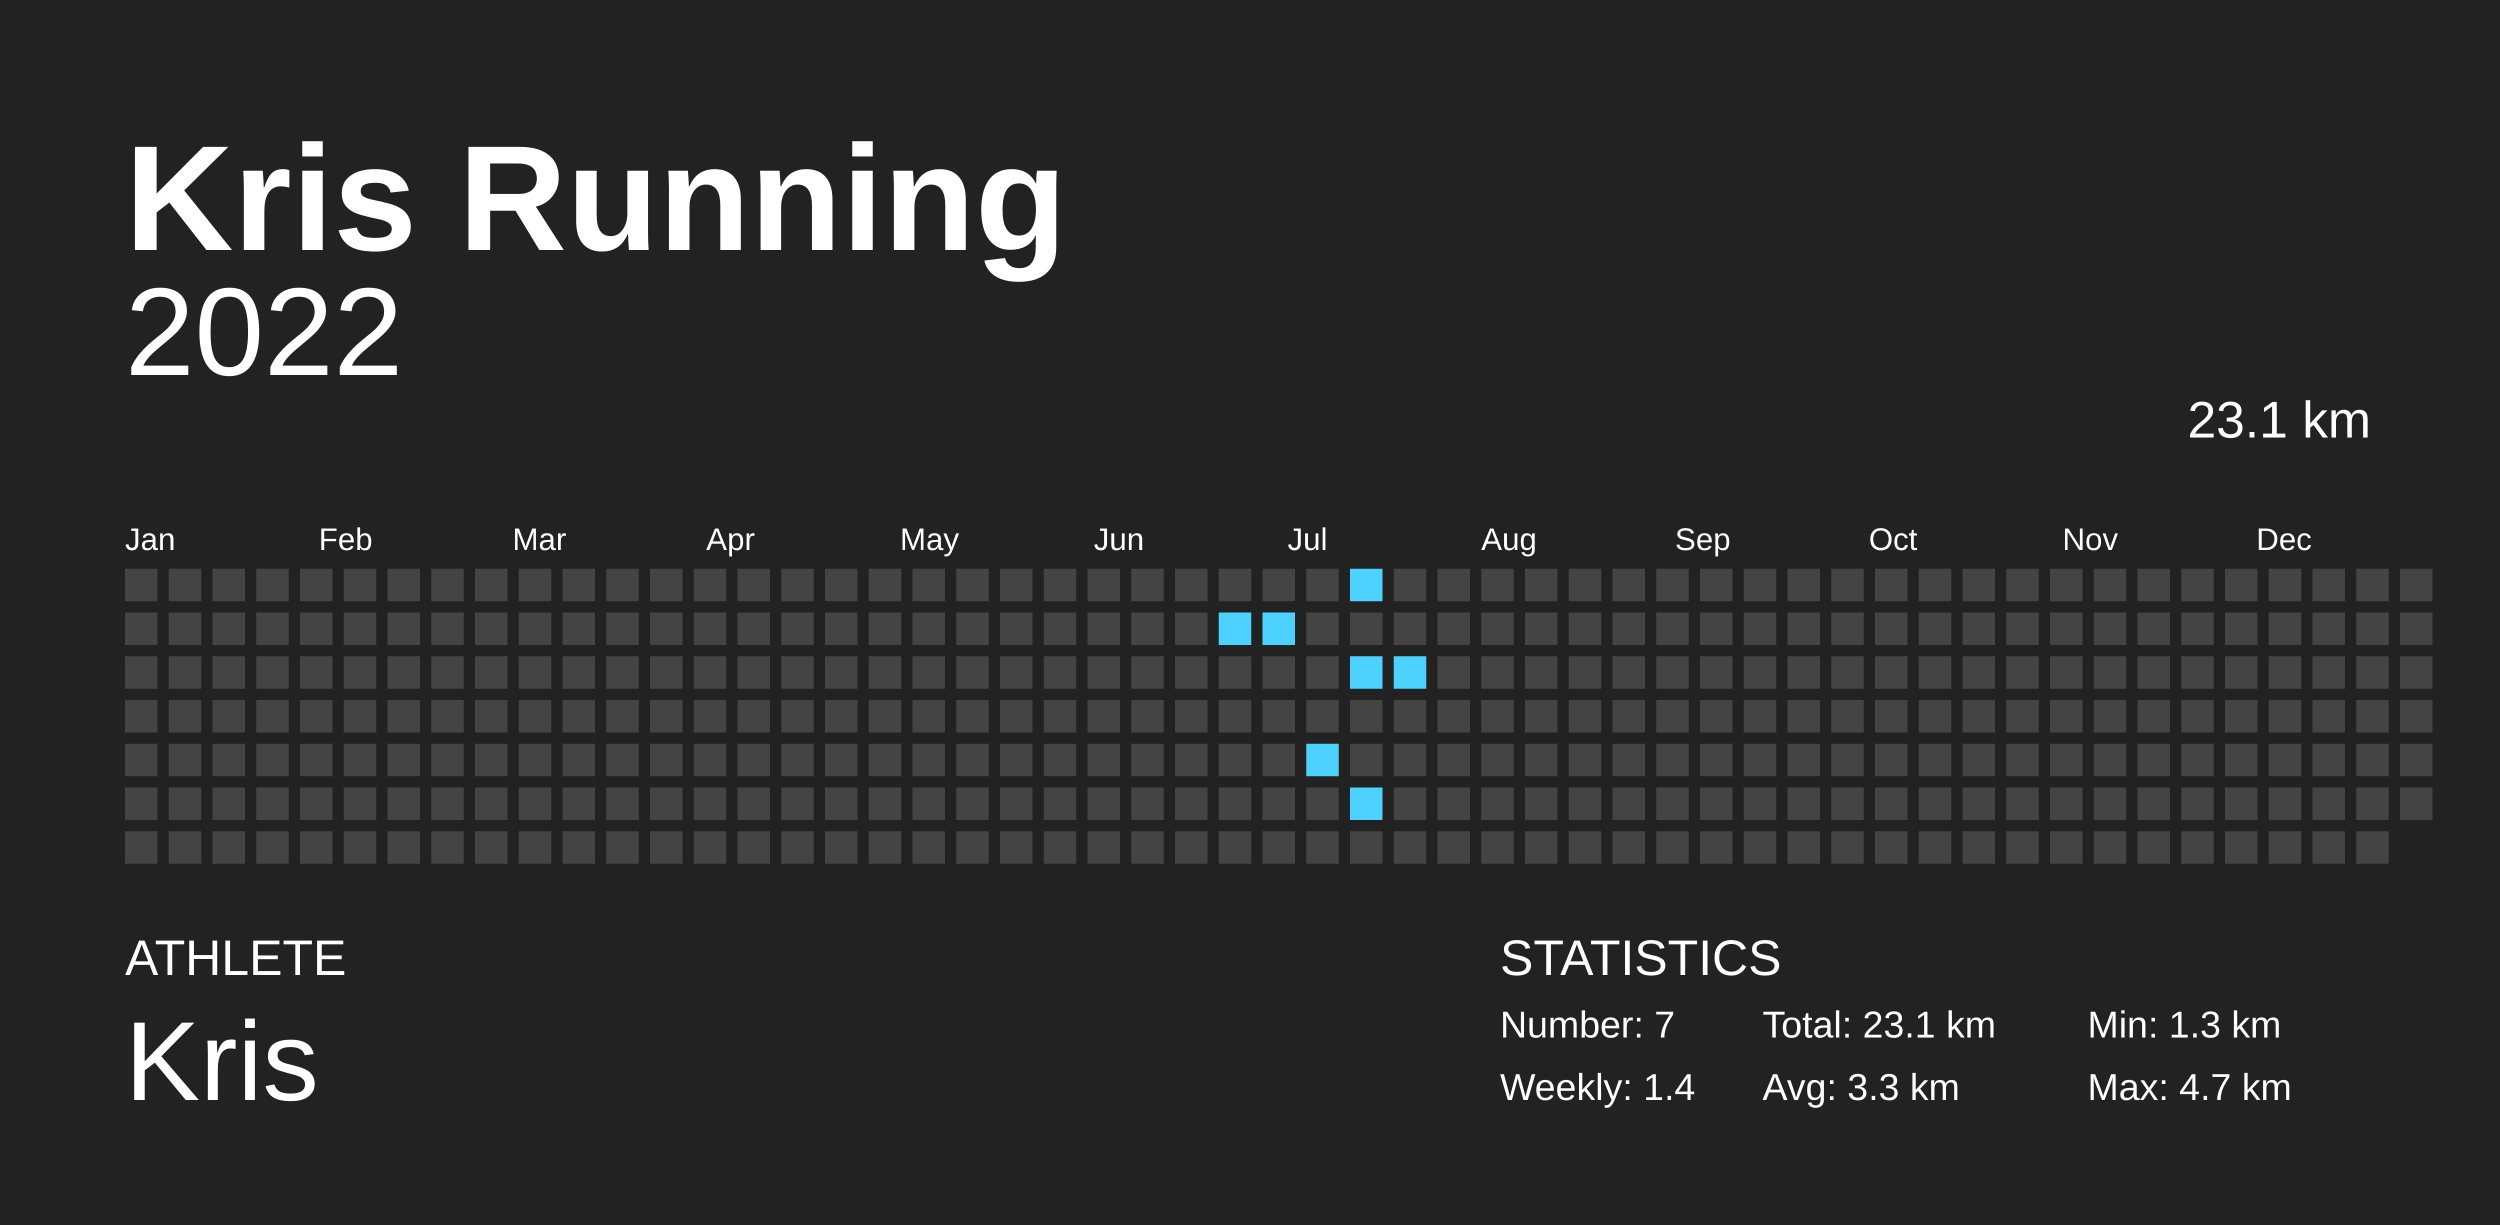
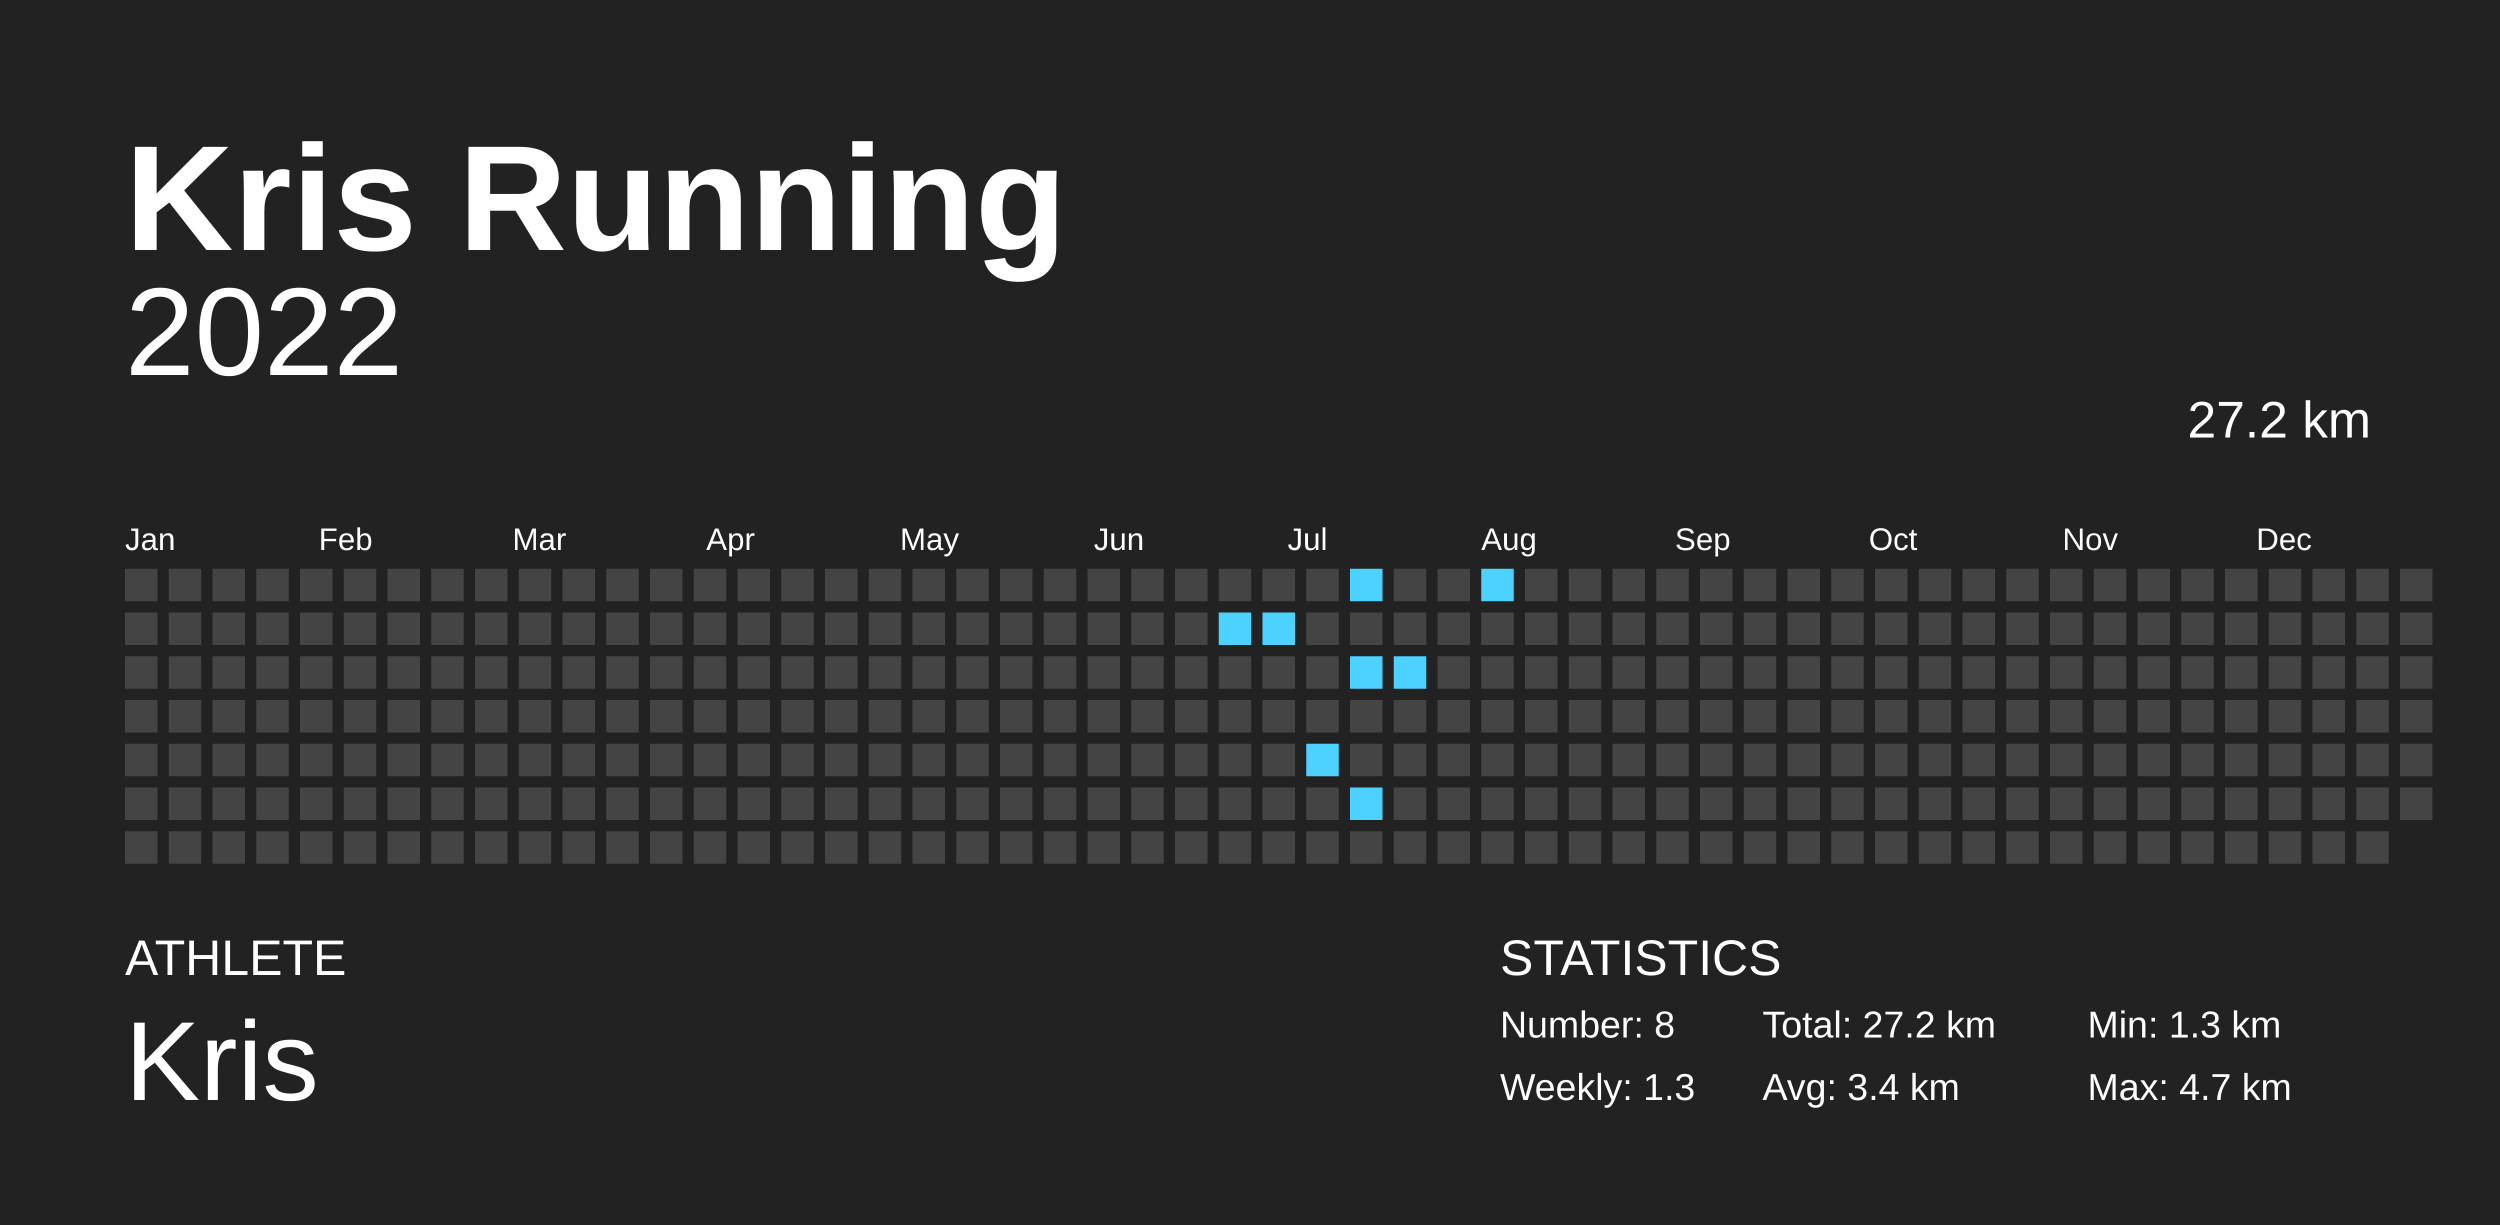
<svg xmlns="http://www.w3.org/2000/svg" baseProfile="full" height="98mm" version="1.1" viewBox="0,0,200,98" width="200mm">
  <defs />
  <rect fill="#222222" height="98" width="200" x="0" y="0" />
  <text fill="#FFFFFF" style="font-size:12px; font-family:Arial; font-weight:bold;" x="10" y="20">Kris Running</text>
  <text fill="#FFFFFF" style="font-size:4px; font-family:Arial" x="10" y="78">ATHLETE</text>
  <text fill="#FFFFFF" style="font-size:9px; font-family:Arial" x="10" y="88">Kris</text>
  <text fill="#FFFFFF" style="font-size:4px; font-family:Arial" x="120" y="78">STATISTICS</text>
-   <text fill="#FFFFFF" style="font-size:3px; font-family:Arial" x="120" y="83">Number: 7</text>
-   <text fill="#FFFFFF" style="font-size:3px; font-family:Arial" x="120" y="88">Weekly: 1.4</text>
-   <text fill="#FFFFFF" style="font-size:3px; font-family:Arial" x="141" y="83">Total: 23.1 km</text>
-   <text fill="#FFFFFF" style="font-size:3px; font-family:Arial" x="141" y="88">Avg: 3.3 km</text>
+   <text fill="#FFFFFF" style="font-size:3px; font-family:Arial" x="120" y="83">Number: 8</text>
+   <text fill="#FFFFFF" style="font-size:3px; font-family:Arial" x="120" y="88">Weekly: 1.3</text>
+   <text fill="#FFFFFF" style="font-size:3px; font-family:Arial" x="141" y="83">Total: 27.2 km</text>
+   <text fill="#FFFFFF" style="font-size:3px; font-family:Arial" x="141" y="88">Avg: 3.4 km</text>
  <text fill="#FFFFFF" style="font-size:3px; font-family:Arial" x="167" y="83">Min: 1.3 km</text>
  <text fill="#FFFFFF" style="font-size:3px; font-family:Arial" x="167" y="88">Max: 4.7 km</text>
  <text alignment-baseline="hanging" fill="#FFFFFF" style="font-size:10.0px; font-family:Arial;" x="10" y="30">2022</text>
-   <text alignment-baseline="hanging" fill="#FFFFFF" style="font-size:4.125px; font-family:Arial;" x="175" y="35">23.1 km</text>
+   <text alignment-baseline="hanging" fill="#FFFFFF" style="font-size:4.125px; font-family:Arial;" x="175" y="35">27.2 km</text>
  <text fill="#FFFFFF" style="font-size:2.5px; font-family:Arial" x="10.0" y="44">Jan</text>
  <text fill="#FFFFFF" style="font-size:2.5px; font-family:Arial" x="25.5" y="44">Feb</text>
  <text fill="#FFFFFF" style="font-size:2.5px; font-family:Arial" x="41.0" y="44">Mar</text>
  <text fill="#FFFFFF" style="font-size:2.5px; font-family:Arial" x="56.5" y="44">Apr</text>
  <text fill="#FFFFFF" style="font-size:2.5px; font-family:Arial" x="72.0" y="44">May</text>
  <text fill="#FFFFFF" style="font-size:2.5px; font-family:Arial" x="87.5" y="44">Jun</text>
  <text fill="#FFFFFF" style="font-size:2.5px; font-family:Arial" x="103.0" y="44">Jul</text>
  <text fill="#FFFFFF" style="font-size:2.5px; font-family:Arial" x="118.5" y="44">Aug</text>
  <text fill="#FFFFFF" style="font-size:2.5px; font-family:Arial" x="134.0" y="44">Sep</text>
  <text fill="#FFFFFF" style="font-size:2.5px; font-family:Arial" x="149.5" y="44">Oct</text>
  <text fill="#FFFFFF" style="font-size:2.5px; font-family:Arial" x="165.0" y="44">Nov</text>
  <text fill="#FFFFFF" style="font-size:2.5px; font-family:Arial" x="180.5" y="44">Dec</text>
  <rect fill="#444444" height="2.6" width="2.6" x="10.0" y="45.5" />
  <rect fill="#444444" height="2.6" width="2.6" x="10.0" y="49.0" />
  <rect fill="#444444" height="2.6" width="2.6" x="10.0" y="52.5" />
  <rect fill="#444444" height="2.6" width="2.6" x="10.0" y="56.0" />
  <rect fill="#444444" height="2.6" width="2.6" x="10.0" y="59.5" />
  <rect fill="#444444" height="2.6" width="2.6" x="10.0" y="63.0" />
  <rect fill="#444444" height="2.6" width="2.6" x="10.0" y="66.5" />
  <rect fill="#444444" height="2.6" width="2.6" x="13.5" y="45.5" />
  <rect fill="#444444" height="2.6" width="2.6" x="13.5" y="49.0" />
  <rect fill="#444444" height="2.6" width="2.6" x="13.5" y="52.5" />
  <rect fill="#444444" height="2.6" width="2.6" x="13.5" y="56.0" />
  <rect fill="#444444" height="2.6" width="2.6" x="13.5" y="59.5" />
  <rect fill="#444444" height="2.6" width="2.6" x="13.5" y="63.0" />
  <rect fill="#444444" height="2.6" width="2.6" x="13.5" y="66.5" />
  <rect fill="#444444" height="2.6" width="2.6" x="17.0" y="45.5" />
  <rect fill="#444444" height="2.6" width="2.6" x="17.0" y="49.0" />
  <rect fill="#444444" height="2.6" width="2.6" x="17.0" y="52.5" />
  <rect fill="#444444" height="2.6" width="2.6" x="17.0" y="56.0" />
  <rect fill="#444444" height="2.6" width="2.6" x="17.0" y="59.5" />
  <rect fill="#444444" height="2.6" width="2.6" x="17.0" y="63.0" />
  <rect fill="#444444" height="2.6" width="2.6" x="17.0" y="66.5" />
  <rect fill="#444444" height="2.6" width="2.6" x="20.5" y="45.5" />
  <rect fill="#444444" height="2.6" width="2.6" x="20.5" y="49.0" />
  <rect fill="#444444" height="2.6" width="2.6" x="20.5" y="52.5" />
  <rect fill="#444444" height="2.6" width="2.6" x="20.5" y="56.0" />
  <rect fill="#444444" height="2.6" width="2.6" x="20.5" y="59.5" />
  <rect fill="#444444" height="2.6" width="2.6" x="20.5" y="63.0" />
  <rect fill="#444444" height="2.6" width="2.6" x="20.5" y="66.5" />
  <rect fill="#444444" height="2.6" width="2.6" x="24.0" y="45.5" />
  <rect fill="#444444" height="2.6" width="2.6" x="24.0" y="49.0" />
  <rect fill="#444444" height="2.6" width="2.6" x="24.0" y="52.5" />
  <rect fill="#444444" height="2.6" width="2.6" x="24.0" y="56.0" />
  <rect fill="#444444" height="2.6" width="2.6" x="24.0" y="59.5" />
  <rect fill="#444444" height="2.6" width="2.6" x="24.0" y="63.0" />
  <rect fill="#444444" height="2.6" width="2.6" x="24.0" y="66.5" />
  <rect fill="#444444" height="2.6" width="2.6" x="27.5" y="45.5" />
  <rect fill="#444444" height="2.6" width="2.6" x="27.5" y="49.0" />
  <rect fill="#444444" height="2.6" width="2.6" x="27.5" y="52.5" />
  <rect fill="#444444" height="2.6" width="2.6" x="27.5" y="56.0" />
  <rect fill="#444444" height="2.6" width="2.6" x="27.5" y="59.5" />
  <rect fill="#444444" height="2.6" width="2.6" x="27.5" y="63.0" />
  <rect fill="#444444" height="2.6" width="2.6" x="27.5" y="66.5" />
  <rect fill="#444444" height="2.6" width="2.6" x="31.0" y="45.5" />
  <rect fill="#444444" height="2.6" width="2.6" x="31.0" y="49.0" />
  <rect fill="#444444" height="2.6" width="2.6" x="31.0" y="52.5" />
  <rect fill="#444444" height="2.6" width="2.6" x="31.0" y="56.0" />
  <rect fill="#444444" height="2.6" width="2.6" x="31.0" y="59.5" />
  <rect fill="#444444" height="2.6" width="2.6" x="31.0" y="63.0" />
  <rect fill="#444444" height="2.6" width="2.6" x="31.0" y="66.5" />
  <rect fill="#444444" height="2.6" width="2.6" x="34.5" y="45.5" />
  <rect fill="#444444" height="2.6" width="2.6" x="34.5" y="49.0" />
  <rect fill="#444444" height="2.6" width="2.6" x="34.5" y="52.5" />
  <rect fill="#444444" height="2.6" width="2.6" x="34.5" y="56.0" />
  <rect fill="#444444" height="2.6" width="2.6" x="34.5" y="59.5" />
  <rect fill="#444444" height="2.6" width="2.6" x="34.5" y="63.0" />
  <rect fill="#444444" height="2.6" width="2.6" x="34.5" y="66.5" />
  <rect fill="#444444" height="2.6" width="2.6" x="38.0" y="45.5" />
  <rect fill="#444444" height="2.6" width="2.6" x="38.0" y="49.0" />
  <rect fill="#444444" height="2.6" width="2.6" x="38.0" y="52.5" />
  <rect fill="#444444" height="2.6" width="2.6" x="38.0" y="56.0" />
  <rect fill="#444444" height="2.6" width="2.6" x="38.0" y="59.5" />
  <rect fill="#444444" height="2.6" width="2.6" x="38.0" y="63.0" />
  <rect fill="#444444" height="2.6" width="2.6" x="38.0" y="66.5" />
  <rect fill="#444444" height="2.6" width="2.6" x="41.5" y="45.5" />
  <rect fill="#444444" height="2.6" width="2.6" x="41.5" y="49.0" />
  <rect fill="#444444" height="2.6" width="2.6" x="41.5" y="52.5" />
  <rect fill="#444444" height="2.6" width="2.6" x="41.5" y="56.0" />
  <rect fill="#444444" height="2.6" width="2.6" x="41.5" y="59.5" />
  <rect fill="#444444" height="2.6" width="2.6" x="41.5" y="63.0" />
  <rect fill="#444444" height="2.6" width="2.6" x="41.5" y="66.5" />
  <rect fill="#444444" height="2.6" width="2.6" x="45.0" y="45.5" />
  <rect fill="#444444" height="2.6" width="2.6" x="45.0" y="49.0" />
  <rect fill="#444444" height="2.6" width="2.6" x="45.0" y="52.5" />
  <rect fill="#444444" height="2.6" width="2.6" x="45.0" y="56.0" />
  <rect fill="#444444" height="2.6" width="2.6" x="45.0" y="59.5" />
  <rect fill="#444444" height="2.6" width="2.6" x="45.0" y="63.0" />
  <rect fill="#444444" height="2.6" width="2.6" x="45.0" y="66.5" />
  <rect fill="#444444" height="2.6" width="2.6" x="48.5" y="45.5" />
  <rect fill="#444444" height="2.6" width="2.6" x="48.5" y="49.0" />
  <rect fill="#444444" height="2.6" width="2.6" x="48.5" y="52.5" />
  <rect fill="#444444" height="2.6" width="2.6" x="48.5" y="56.0" />
  <rect fill="#444444" height="2.6" width="2.6" x="48.5" y="59.5" />
  <rect fill="#444444" height="2.6" width="2.6" x="48.5" y="63.0" />
  <rect fill="#444444" height="2.6" width="2.6" x="48.5" y="66.5" />
  <rect fill="#444444" height="2.6" width="2.6" x="52.0" y="45.5" />
  <rect fill="#444444" height="2.6" width="2.6" x="52.0" y="49.0" />
  <rect fill="#444444" height="2.6" width="2.6" x="52.0" y="52.5" />
  <rect fill="#444444" height="2.6" width="2.6" x="52.0" y="56.0" />
  <rect fill="#444444" height="2.6" width="2.6" x="52.0" y="59.5" />
  <rect fill="#444444" height="2.6" width="2.6" x="52.0" y="63.0" />
  <rect fill="#444444" height="2.6" width="2.6" x="52.0" y="66.5" />
  <rect fill="#444444" height="2.6" width="2.6" x="55.5" y="45.5" />
  <rect fill="#444444" height="2.6" width="2.6" x="55.5" y="49.0" />
  <rect fill="#444444" height="2.6" width="2.6" x="55.5" y="52.5" />
  <rect fill="#444444" height="2.6" width="2.6" x="55.5" y="56.0" />
  <rect fill="#444444" height="2.6" width="2.6" x="55.5" y="59.5" />
  <rect fill="#444444" height="2.6" width="2.6" x="55.5" y="63.0" />
  <rect fill="#444444" height="2.6" width="2.6" x="55.5" y="66.5" />
  <rect fill="#444444" height="2.6" width="2.6" x="59.0" y="45.5" />
  <rect fill="#444444" height="2.6" width="2.6" x="59.0" y="49.0" />
  <rect fill="#444444" height="2.6" width="2.6" x="59.0" y="52.5" />
  <rect fill="#444444" height="2.6" width="2.6" x="59.0" y="56.0" />
  <rect fill="#444444" height="2.6" width="2.6" x="59.0" y="59.5" />
  <rect fill="#444444" height="2.6" width="2.6" x="59.0" y="63.0" />
  <rect fill="#444444" height="2.6" width="2.6" x="59.0" y="66.5" />
  <rect fill="#444444" height="2.6" width="2.6" x="62.5" y="45.5" />
  <rect fill="#444444" height="2.6" width="2.6" x="62.5" y="49.0" />
  <rect fill="#444444" height="2.6" width="2.6" x="62.5" y="52.5" />
  <rect fill="#444444" height="2.6" width="2.6" x="62.5" y="56.0" />
  <rect fill="#444444" height="2.6" width="2.6" x="62.5" y="59.5" />
  <rect fill="#444444" height="2.6" width="2.6" x="62.5" y="63.0" />
  <rect fill="#444444" height="2.6" width="2.6" x="62.5" y="66.5" />
  <rect fill="#444444" height="2.6" width="2.6" x="66.0" y="45.5" />
  <rect fill="#444444" height="2.6" width="2.6" x="66.0" y="49.0" />
  <rect fill="#444444" height="2.6" width="2.6" x="66.0" y="52.5" />
  <rect fill="#444444" height="2.6" width="2.6" x="66.0" y="56.0" />
  <rect fill="#444444" height="2.6" width="2.6" x="66.0" y="59.5" />
  <rect fill="#444444" height="2.6" width="2.6" x="66.0" y="63.0" />
  <rect fill="#444444" height="2.6" width="2.6" x="66.0" y="66.5" />
  <rect fill="#444444" height="2.6" width="2.6" x="69.5" y="45.5" />
  <rect fill="#444444" height="2.6" width="2.6" x="69.5" y="49.0" />
  <rect fill="#444444" height="2.6" width="2.6" x="69.5" y="52.5" />
  <rect fill="#444444" height="2.6" width="2.6" x="69.5" y="56.0" />
  <rect fill="#444444" height="2.6" width="2.6" x="69.5" y="59.5" />
  <rect fill="#444444" height="2.6" width="2.6" x="69.5" y="63.0" />
  <rect fill="#444444" height="2.6" width="2.6" x="69.5" y="66.5" />
  <rect fill="#444444" height="2.6" width="2.6" x="73.0" y="45.5" />
  <rect fill="#444444" height="2.6" width="2.6" x="73.0" y="49.0" />
  <rect fill="#444444" height="2.6" width="2.6" x="73.0" y="52.5" />
  <rect fill="#444444" height="2.6" width="2.6" x="73.0" y="56.0" />
  <rect fill="#444444" height="2.6" width="2.6" x="73.0" y="59.5" />
  <rect fill="#444444" height="2.6" width="2.6" x="73.0" y="63.0" />
  <rect fill="#444444" height="2.6" width="2.6" x="73.0" y="66.5" />
  <rect fill="#444444" height="2.6" width="2.6" x="76.5" y="45.5" />
  <rect fill="#444444" height="2.6" width="2.6" x="76.5" y="49.0" />
  <rect fill="#444444" height="2.6" width="2.6" x="76.5" y="52.5" />
  <rect fill="#444444" height="2.6" width="2.6" x="76.5" y="56.0" />
  <rect fill="#444444" height="2.6" width="2.6" x="76.5" y="59.5" />
  <rect fill="#444444" height="2.6" width="2.6" x="76.5" y="63.0" />
  <rect fill="#444444" height="2.6" width="2.6" x="76.5" y="66.5" />
  <rect fill="#444444" height="2.6" width="2.6" x="80.0" y="45.5" />
  <rect fill="#444444" height="2.6" width="2.6" x="80.0" y="49.0" />
  <rect fill="#444444" height="2.6" width="2.6" x="80.0" y="52.5" />
  <rect fill="#444444" height="2.6" width="2.6" x="80.0" y="56.0" />
  <rect fill="#444444" height="2.6" width="2.6" x="80.0" y="59.5" />
  <rect fill="#444444" height="2.6" width="2.6" x="80.0" y="63.0" />
  <rect fill="#444444" height="2.6" width="2.6" x="80.0" y="66.5" />
  <rect fill="#444444" height="2.6" width="2.6" x="83.5" y="45.5" />
  <rect fill="#444444" height="2.6" width="2.6" x="83.5" y="49.0" />
  <rect fill="#444444" height="2.6" width="2.6" x="83.5" y="52.5" />
  <rect fill="#444444" height="2.6" width="2.6" x="83.5" y="56.0" />
  <rect fill="#444444" height="2.6" width="2.6" x="83.5" y="59.5" />
  <rect fill="#444444" height="2.6" width="2.6" x="83.5" y="63.0" />
  <rect fill="#444444" height="2.6" width="2.6" x="83.5" y="66.5" />
  <rect fill="#444444" height="2.6" width="2.6" x="87.0" y="45.5" />
  <rect fill="#444444" height="2.6" width="2.6" x="87.0" y="49.0" />
  <rect fill="#444444" height="2.6" width="2.6" x="87.0" y="52.5" />
  <rect fill="#444444" height="2.6" width="2.6" x="87.0" y="56.0" />
  <rect fill="#444444" height="2.6" width="2.6" x="87.0" y="59.5" />
  <rect fill="#444444" height="2.6" width="2.6" x="87.0" y="63.0" />
  <rect fill="#444444" height="2.6" width="2.6" x="87.0" y="66.5" />
  <rect fill="#444444" height="2.6" width="2.6" x="90.5" y="45.5" />
  <rect fill="#444444" height="2.6" width="2.6" x="90.5" y="49.0" />
  <rect fill="#444444" height="2.6" width="2.6" x="90.5" y="52.5" />
  <rect fill="#444444" height="2.6" width="2.6" x="90.5" y="56.0" />
  <rect fill="#444444" height="2.6" width="2.6" x="90.5" y="59.5" />
  <rect fill="#444444" height="2.6" width="2.6" x="90.5" y="63.0" />
  <rect fill="#444444" height="2.6" width="2.6" x="90.5" y="66.5" />
  <rect fill="#444444" height="2.6" width="2.6" x="94.0" y="45.5" />
  <rect fill="#444444" height="2.6" width="2.6" x="94.0" y="49.0" />
  <rect fill="#444444" height="2.6" width="2.6" x="94.0" y="52.5" />
  <rect fill="#444444" height="2.6" width="2.6" x="94.0" y="56.0" />
  <rect fill="#444444" height="2.6" width="2.6" x="94.0" y="59.5" />
  <rect fill="#444444" height="2.6" width="2.6" x="94.0" y="63.0" />
  <rect fill="#444444" height="2.6" width="2.6" x="94.0" y="66.5" />
  <rect fill="#444444" height="2.6" width="2.6" x="97.5" y="45.5" />
  <rect fill="#4dd2ff" height="2.6" width="2.6" x="97.5" y="49.0" />
  <rect fill="#444444" height="2.6" width="2.6" x="97.5" y="52.5" />
  <rect fill="#444444" height="2.6" width="2.6" x="97.5" y="56.0" />
  <rect fill="#444444" height="2.6" width="2.6" x="97.5" y="59.5" />
  <rect fill="#444444" height="2.6" width="2.6" x="97.5" y="63.0" />
  <rect fill="#444444" height="2.6" width="2.6" x="97.5" y="66.5" />
  <rect fill="#444444" height="2.6" width="2.6" x="101.0" y="45.5" />
  <rect fill="#4dd2ff" height="2.6" width="2.6" x="101.0" y="49.0" />
  <rect fill="#444444" height="2.6" width="2.6" x="101.0" y="52.5" />
  <rect fill="#444444" height="2.6" width="2.6" x="101.0" y="56.0" />
  <rect fill="#444444" height="2.6" width="2.6" x="101.0" y="59.5" />
  <rect fill="#444444" height="2.6" width="2.6" x="101.0" y="63.0" />
  <rect fill="#444444" height="2.6" width="2.6" x="101.0" y="66.5" />
  <rect fill="#444444" height="2.6" width="2.6" x="104.5" y="45.5" />
  <rect fill="#444444" height="2.6" width="2.6" x="104.5" y="49.0" />
  <rect fill="#444444" height="2.6" width="2.6" x="104.5" y="52.5" />
  <rect fill="#444444" height="2.6" width="2.6" x="104.5" y="56.0" />
  <rect fill="#4dd2ff" height="2.6" width="2.6" x="104.5" y="59.5" />
  <rect fill="#444444" height="2.6" width="2.6" x="104.5" y="63.0" />
  <rect fill="#444444" height="2.6" width="2.6" x="104.5" y="66.5" />
  <rect fill="#4dd2ff" height="2.6" width="2.6" x="108.0" y="45.5" />
  <rect fill="#444444" height="2.6" width="2.6" x="108.0" y="49.0" />
  <rect fill="#4dd2ff" height="2.6" width="2.6" x="108.0" y="52.5" />
  <rect fill="#444444" height="2.6" width="2.6" x="108.0" y="56.0" />
  <rect fill="#444444" height="2.6" width="2.6" x="108.0" y="59.5" />
  <rect fill="#4dd2ff" height="2.6" width="2.6" x="108.0" y="63.0" />
  <rect fill="#444444" height="2.6" width="2.6" x="108.0" y="66.5" />
  <rect fill="#444444" height="2.6" width="2.6" x="111.5" y="45.5" />
  <rect fill="#444444" height="2.6" width="2.6" x="111.5" y="49.0" />
  <rect fill="#4dd2ff" height="2.6" width="2.6" x="111.5" y="52.5" />
  <rect fill="#444444" height="2.6" width="2.6" x="111.5" y="56.0" />
  <rect fill="#444444" height="2.6" width="2.6" x="111.5" y="59.5" />
  <rect fill="#444444" height="2.6" width="2.6" x="111.5" y="63.0" />
  <rect fill="#444444" height="2.6" width="2.6" x="111.5" y="66.5" />
  <rect fill="#444444" height="2.6" width="2.6" x="115.0" y="45.5" />
  <rect fill="#444444" height="2.6" width="2.6" x="115.0" y="49.0" />
  <rect fill="#444444" height="2.6" width="2.6" x="115.0" y="52.5" />
  <rect fill="#444444" height="2.6" width="2.6" x="115.0" y="56.0" />
  <rect fill="#444444" height="2.6" width="2.6" x="115.0" y="59.5" />
  <rect fill="#444444" height="2.6" width="2.6" x="115.0" y="63.0" />
  <rect fill="#444444" height="2.6" width="2.6" x="115.0" y="66.5" />
-   <rect fill="#444444" height="2.6" width="2.6" x="118.5" y="45.5" />
+   <rect fill="#4dd2ff" height="2.6" width="2.6" x="118.5" y="45.5" />
  <rect fill="#444444" height="2.6" width="2.6" x="118.5" y="49.0" />
  <rect fill="#444444" height="2.6" width="2.6" x="118.5" y="52.5" />
  <rect fill="#444444" height="2.6" width="2.6" x="118.5" y="56.0" />
  <rect fill="#444444" height="2.6" width="2.6" x="118.5" y="59.5" />
  <rect fill="#444444" height="2.6" width="2.6" x="118.5" y="63.0" />
  <rect fill="#444444" height="2.6" width="2.6" x="118.5" y="66.5" />
  <rect fill="#444444" height="2.6" width="2.6" x="122.0" y="45.5" />
  <rect fill="#444444" height="2.6" width="2.6" x="122.0" y="49.0" />
  <rect fill="#444444" height="2.6" width="2.6" x="122.0" y="52.5" />
  <rect fill="#444444" height="2.6" width="2.6" x="122.0" y="56.0" />
  <rect fill="#444444" height="2.6" width="2.6" x="122.0" y="59.5" />
  <rect fill="#444444" height="2.6" width="2.6" x="122.0" y="63.0" />
  <rect fill="#444444" height="2.6" width="2.6" x="122.0" y="66.5" />
  <rect fill="#444444" height="2.6" width="2.6" x="125.5" y="45.5" />
  <rect fill="#444444" height="2.6" width="2.6" x="125.5" y="49.0" />
  <rect fill="#444444" height="2.6" width="2.6" x="125.5" y="52.5" />
  <rect fill="#444444" height="2.6" width="2.6" x="125.5" y="56.0" />
  <rect fill="#444444" height="2.6" width="2.6" x="125.5" y="59.5" />
  <rect fill="#444444" height="2.6" width="2.6" x="125.5" y="63.0" />
  <rect fill="#444444" height="2.6" width="2.6" x="125.5" y="66.5" />
  <rect fill="#444444" height="2.6" width="2.6" x="129.0" y="45.5" />
  <rect fill="#444444" height="2.6" width="2.6" x="129.0" y="49.0" />
  <rect fill="#444444" height="2.6" width="2.6" x="129.0" y="52.5" />
  <rect fill="#444444" height="2.6" width="2.6" x="129.0" y="56.0" />
  <rect fill="#444444" height="2.6" width="2.6" x="129.0" y="59.5" />
  <rect fill="#444444" height="2.6" width="2.6" x="129.0" y="63.0" />
  <rect fill="#444444" height="2.6" width="2.6" x="129.0" y="66.5" />
  <rect fill="#444444" height="2.6" width="2.6" x="132.5" y="45.5" />
  <rect fill="#444444" height="2.6" width="2.6" x="132.5" y="49.0" />
  <rect fill="#444444" height="2.6" width="2.6" x="132.5" y="52.5" />
  <rect fill="#444444" height="2.6" width="2.6" x="132.5" y="56.0" />
  <rect fill="#444444" height="2.6" width="2.6" x="132.5" y="59.5" />
  <rect fill="#444444" height="2.6" width="2.6" x="132.5" y="63.0" />
  <rect fill="#444444" height="2.6" width="2.6" x="132.5" y="66.5" />
  <rect fill="#444444" height="2.6" width="2.6" x="136.0" y="45.5" />
  <rect fill="#444444" height="2.6" width="2.6" x="136.0" y="49.0" />
  <rect fill="#444444" height="2.6" width="2.6" x="136.0" y="52.5" />
  <rect fill="#444444" height="2.6" width="2.6" x="136.0" y="56.0" />
  <rect fill="#444444" height="2.6" width="2.6" x="136.0" y="59.5" />
  <rect fill="#444444" height="2.6" width="2.6" x="136.0" y="63.0" />
  <rect fill="#444444" height="2.6" width="2.6" x="136.0" y="66.5" />
  <rect fill="#444444" height="2.6" width="2.6" x="139.5" y="45.5" />
  <rect fill="#444444" height="2.6" width="2.6" x="139.5" y="49.0" />
  <rect fill="#444444" height="2.6" width="2.6" x="139.5" y="52.5" />
  <rect fill="#444444" height="2.6" width="2.6" x="139.5" y="56.0" />
  <rect fill="#444444" height="2.6" width="2.6" x="139.5" y="59.5" />
  <rect fill="#444444" height="2.6" width="2.6" x="139.5" y="63.0" />
  <rect fill="#444444" height="2.6" width="2.6" x="139.5" y="66.5" />
  <rect fill="#444444" height="2.6" width="2.6" x="143.0" y="45.5" />
  <rect fill="#444444" height="2.6" width="2.6" x="143.0" y="49.0" />
  <rect fill="#444444" height="2.6" width="2.6" x="143.0" y="52.5" />
  <rect fill="#444444" height="2.6" width="2.6" x="143.0" y="56.0" />
  <rect fill="#444444" height="2.6" width="2.6" x="143.0" y="59.5" />
  <rect fill="#444444" height="2.6" width="2.6" x="143.0" y="63.0" />
  <rect fill="#444444" height="2.6" width="2.6" x="143.0" y="66.5" />
  <rect fill="#444444" height="2.6" width="2.6" x="146.5" y="45.5" />
  <rect fill="#444444" height="2.6" width="2.6" x="146.5" y="49.0" />
  <rect fill="#444444" height="2.6" width="2.6" x="146.5" y="52.5" />
  <rect fill="#444444" height="2.6" width="2.6" x="146.5" y="56.0" />
  <rect fill="#444444" height="2.6" width="2.6" x="146.5" y="59.5" />
  <rect fill="#444444" height="2.6" width="2.6" x="146.5" y="63.0" />
  <rect fill="#444444" height="2.6" width="2.6" x="146.5" y="66.5" />
  <rect fill="#444444" height="2.6" width="2.6" x="150.0" y="45.5" />
  <rect fill="#444444" height="2.6" width="2.6" x="150.0" y="49.0" />
  <rect fill="#444444" height="2.6" width="2.6" x="150.0" y="52.5" />
  <rect fill="#444444" height="2.6" width="2.6" x="150.0" y="56.0" />
  <rect fill="#444444" height="2.6" width="2.6" x="150.0" y="59.5" />
  <rect fill="#444444" height="2.6" width="2.6" x="150.0" y="63.0" />
  <rect fill="#444444" height="2.6" width="2.6" x="150.0" y="66.5" />
  <rect fill="#444444" height="2.6" width="2.6" x="153.5" y="45.5" />
  <rect fill="#444444" height="2.6" width="2.6" x="153.5" y="49.0" />
  <rect fill="#444444" height="2.6" width="2.6" x="153.5" y="52.5" />
  <rect fill="#444444" height="2.6" width="2.6" x="153.5" y="56.0" />
  <rect fill="#444444" height="2.6" width="2.6" x="153.5" y="59.5" />
  <rect fill="#444444" height="2.6" width="2.6" x="153.5" y="63.0" />
  <rect fill="#444444" height="2.6" width="2.6" x="153.5" y="66.5" />
  <rect fill="#444444" height="2.6" width="2.6" x="157.0" y="45.5" />
  <rect fill="#444444" height="2.6" width="2.6" x="157.0" y="49.0" />
  <rect fill="#444444" height="2.6" width="2.6" x="157.0" y="52.5" />
  <rect fill="#444444" height="2.6" width="2.6" x="157.0" y="56.0" />
  <rect fill="#444444" height="2.6" width="2.6" x="157.0" y="59.5" />
  <rect fill="#444444" height="2.6" width="2.6" x="157.0" y="63.0" />
  <rect fill="#444444" height="2.6" width="2.6" x="157.0" y="66.5" />
  <rect fill="#444444" height="2.6" width="2.6" x="160.5" y="45.5" />
  <rect fill="#444444" height="2.6" width="2.6" x="160.5" y="49.0" />
  <rect fill="#444444" height="2.6" width="2.6" x="160.5" y="52.5" />
  <rect fill="#444444" height="2.6" width="2.6" x="160.5" y="56.0" />
  <rect fill="#444444" height="2.6" width="2.6" x="160.5" y="59.5" />
  <rect fill="#444444" height="2.6" width="2.6" x="160.5" y="63.0" />
  <rect fill="#444444" height="2.6" width="2.6" x="160.5" y="66.5" />
  <rect fill="#444444" height="2.6" width="2.6" x="164.0" y="45.5" />
  <rect fill="#444444" height="2.6" width="2.6" x="164.0" y="49.0" />
  <rect fill="#444444" height="2.6" width="2.6" x="164.0" y="52.5" />
  <rect fill="#444444" height="2.6" width="2.6" x="164.0" y="56.0" />
  <rect fill="#444444" height="2.6" width="2.6" x="164.0" y="59.5" />
  <rect fill="#444444" height="2.6" width="2.6" x="164.0" y="63.0" />
  <rect fill="#444444" height="2.6" width="2.6" x="164.0" y="66.5" />
  <rect fill="#444444" height="2.6" width="2.6" x="167.5" y="45.5" />
  <rect fill="#444444" height="2.6" width="2.6" x="167.5" y="49.0" />
  <rect fill="#444444" height="2.6" width="2.6" x="167.5" y="52.5" />
  <rect fill="#444444" height="2.6" width="2.6" x="167.5" y="56.0" />
  <rect fill="#444444" height="2.6" width="2.6" x="167.5" y="59.5" />
  <rect fill="#444444" height="2.6" width="2.6" x="167.5" y="63.0" />
  <rect fill="#444444" height="2.6" width="2.6" x="167.5" y="66.5" />
  <rect fill="#444444" height="2.6" width="2.6" x="171.0" y="45.5" />
  <rect fill="#444444" height="2.6" width="2.6" x="171.0" y="49.0" />
  <rect fill="#444444" height="2.6" width="2.6" x="171.0" y="52.5" />
  <rect fill="#444444" height="2.6" width="2.6" x="171.0" y="56.0" />
  <rect fill="#444444" height="2.6" width="2.6" x="171.0" y="59.5" />
  <rect fill="#444444" height="2.6" width="2.6" x="171.0" y="63.0" />
  <rect fill="#444444" height="2.6" width="2.6" x="171.0" y="66.5" />
  <rect fill="#444444" height="2.6" width="2.6" x="174.5" y="45.5" />
  <rect fill="#444444" height="2.6" width="2.6" x="174.5" y="49.0" />
  <rect fill="#444444" height="2.6" width="2.6" x="174.5" y="52.5" />
  <rect fill="#444444" height="2.6" width="2.6" x="174.5" y="56.0" />
  <rect fill="#444444" height="2.6" width="2.6" x="174.5" y="59.5" />
  <rect fill="#444444" height="2.6" width="2.6" x="174.5" y="63.0" />
  <rect fill="#444444" height="2.6" width="2.6" x="174.5" y="66.5" />
  <rect fill="#444444" height="2.6" width="2.6" x="178.0" y="45.5" />
  <rect fill="#444444" height="2.6" width="2.6" x="178.0" y="49.0" />
  <rect fill="#444444" height="2.6" width="2.6" x="178.0" y="52.5" />
  <rect fill="#444444" height="2.6" width="2.6" x="178.0" y="56.0" />
  <rect fill="#444444" height="2.6" width="2.6" x="178.0" y="59.5" />
  <rect fill="#444444" height="2.6" width="2.6" x="178.0" y="63.0" />
  <rect fill="#444444" height="2.6" width="2.6" x="178.0" y="66.5" />
  <rect fill="#444444" height="2.6" width="2.6" x="181.5" y="45.5" />
  <rect fill="#444444" height="2.6" width="2.6" x="181.5" y="49.0" />
  <rect fill="#444444" height="2.6" width="2.6" x="181.5" y="52.5" />
  <rect fill="#444444" height="2.6" width="2.6" x="181.5" y="56.0" />
  <rect fill="#444444" height="2.6" width="2.6" x="181.5" y="59.5" />
  <rect fill="#444444" height="2.6" width="2.6" x="181.5" y="63.0" />
  <rect fill="#444444" height="2.6" width="2.6" x="181.5" y="66.5" />
  <rect fill="#444444" height="2.6" width="2.6" x="185.0" y="45.5" />
  <rect fill="#444444" height="2.6" width="2.6" x="185.0" y="49.0" />
  <rect fill="#444444" height="2.6" width="2.6" x="185.0" y="52.5" />
  <rect fill="#444444" height="2.6" width="2.6" x="185.0" y="56.0" />
  <rect fill="#444444" height="2.6" width="2.6" x="185.0" y="59.5" />
  <rect fill="#444444" height="2.6" width="2.6" x="185.0" y="63.0" />
  <rect fill="#444444" height="2.6" width="2.6" x="185.0" y="66.5" />
  <rect fill="#444444" height="2.6" width="2.6" x="188.5" y="45.5" />
  <rect fill="#444444" height="2.6" width="2.6" x="188.5" y="49.0" />
  <rect fill="#444444" height="2.6" width="2.6" x="188.5" y="52.5" />
  <rect fill="#444444" height="2.6" width="2.6" x="188.5" y="56.0" />
  <rect fill="#444444" height="2.6" width="2.6" x="188.5" y="59.5" />
  <rect fill="#444444" height="2.6" width="2.6" x="188.5" y="63.0" />
  <rect fill="#444444" height="2.6" width="2.6" x="188.5" y="66.5" />
  <rect fill="#444444" height="2.6" width="2.6" x="192.0" y="45.5" />
  <rect fill="#444444" height="2.6" width="2.6" x="192.0" y="49.0" />
  <rect fill="#444444" height="2.6" width="2.6" x="192.0" y="52.5" />
  <rect fill="#444444" height="2.6" width="2.6" x="192.0" y="56.0" />
  <rect fill="#444444" height="2.6" width="2.6" x="192.0" y="59.5" />
  <rect fill="#444444" height="2.6" width="2.6" x="192.0" y="63.0" />
</svg>
